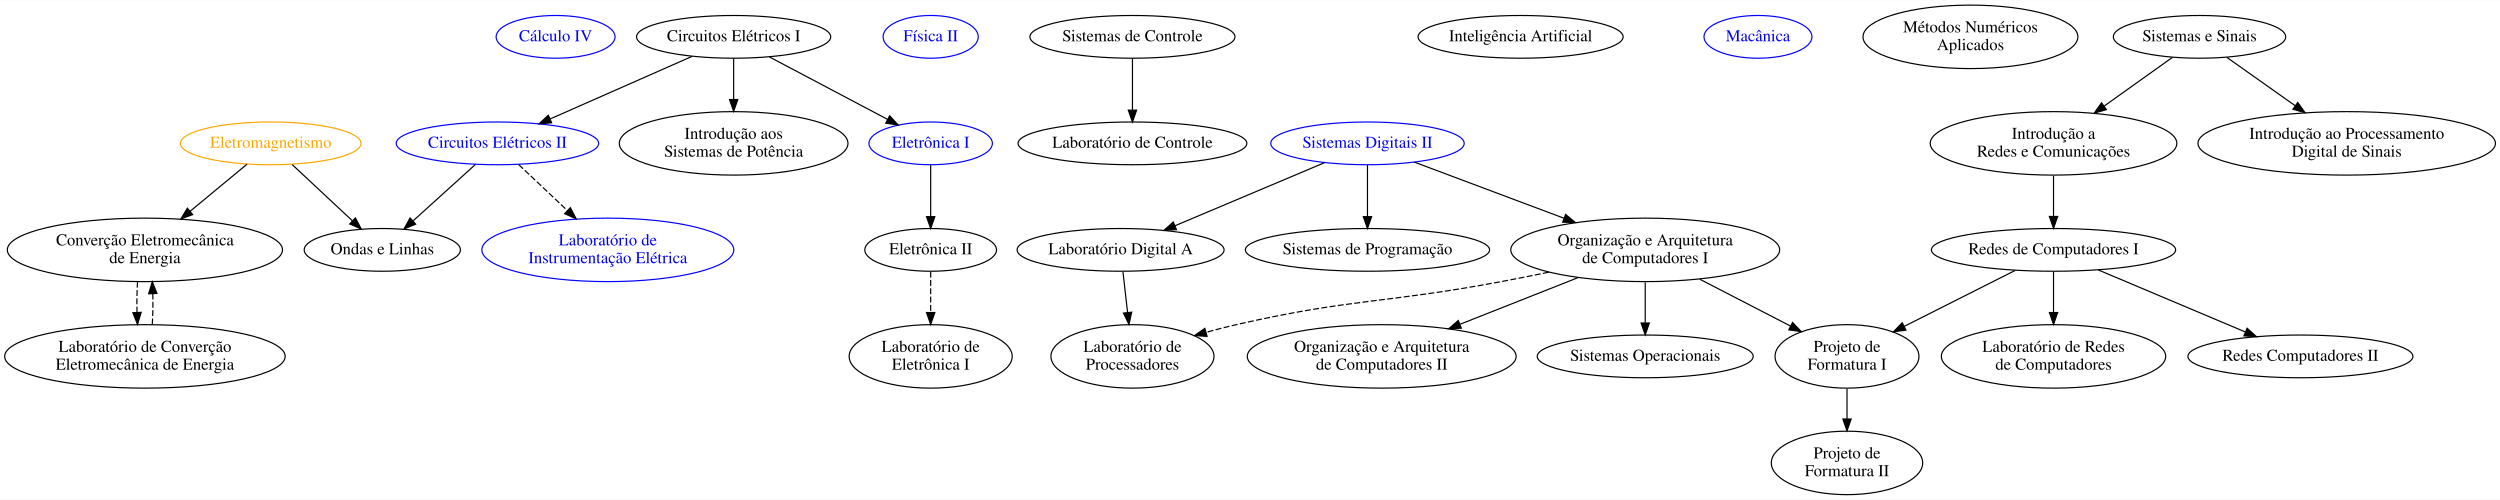
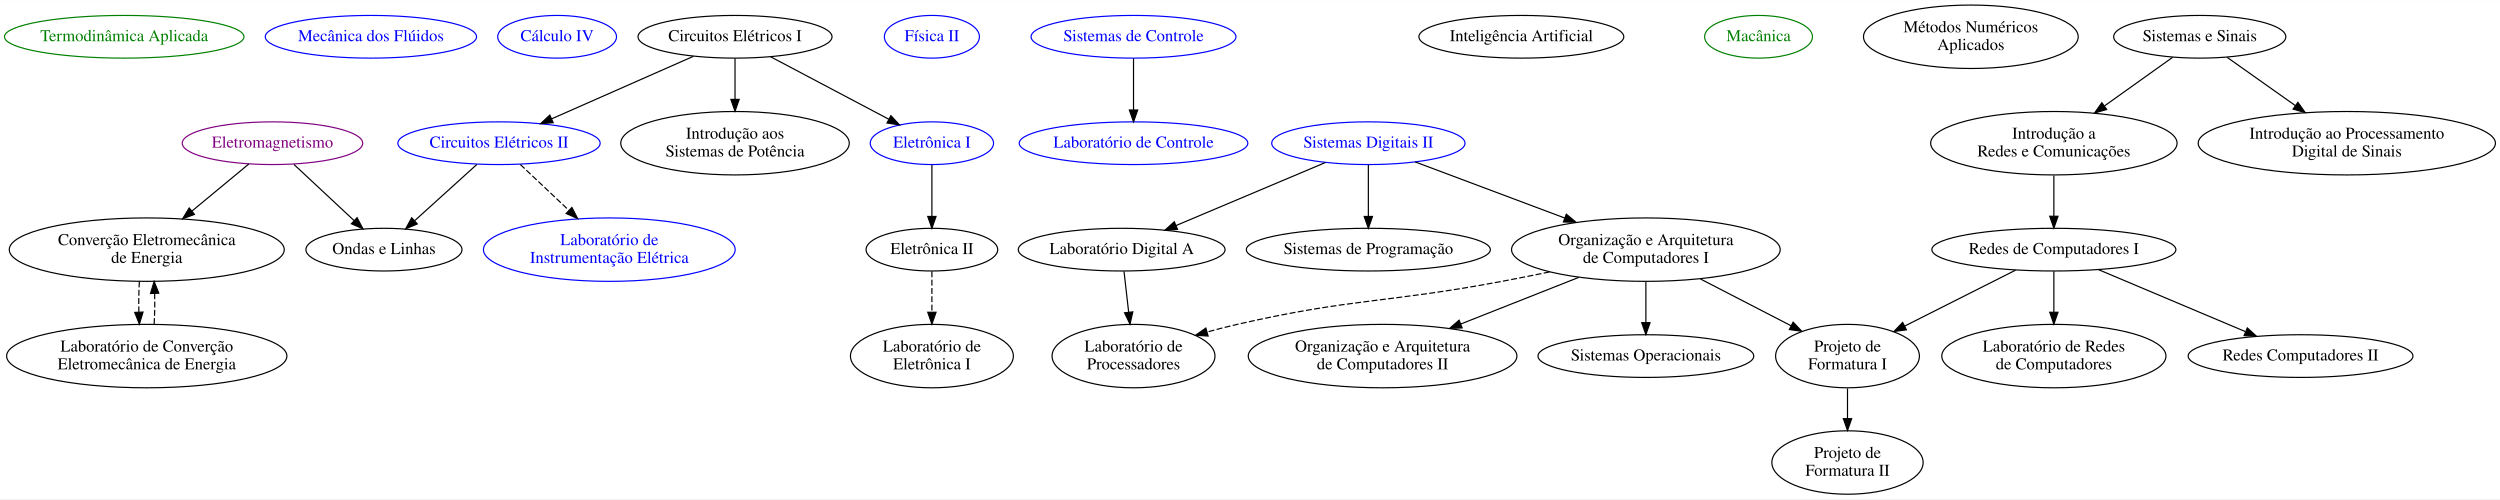
- <svg xmlns="http://www.w3.org/2000/svg" width="2106pt" height="421pt" viewBox="0.00 0.00 2106.24 420.70">
+ <svg xmlns="http://www.w3.org/2000/svg" width="2108pt" height="421pt" viewBox="0.00 0.00 2107.90 420.70">
  <g id="graph0" class="graph" transform="scale(1 1) rotate(0) translate(4 416.7)">
-     <polygon fill="white" stroke="transparent" points="-4,4 -4,-416.7 2102.24,-416.7 2102.24,4 -4,4" />
+     <polygon fill="white" stroke="transparent" points="-4,4 -4,-416.7 2103.9,-416.7 2103.9,4 -4,4" />
    <g id="node1" class="node">
-       <ellipse fill="none" stroke="blue" cx="464.09" cy="-385.83" rx="50.09" ry="18" />
-       <text text-anchor="middle" x="464.09" y="-382.13" font-family="Times,serif" font-size="14.00" fill="blue">Cálculo IV</text>
+       <ellipse fill="none" stroke="green" cx="100.74" cy="-385.83" rx="100.98" ry="18" />
+       <text text-anchor="middle" x="100.74" y="-382.13" font-family="Times,serif" font-size="14.00" fill="green">Termodinâmica Aplicada</text>
    </g>
    <g id="node2" class="node">
-       <ellipse fill="none" stroke="blue" cx="415.09" cy="-296.09" rx="85.29" ry="18" />
-       <text text-anchor="middle" x="415.09" y="-292.39" font-family="Times,serif" font-size="14.00" fill="blue">Circuitos Elétricos II</text>
+       <ellipse fill="none" stroke="blue" cx="308.74" cy="-385.83" rx="89.08" ry="18" />
+       <text text-anchor="middle" x="308.74" y="-382.13" font-family="Times,serif" font-size="14.00" fill="blue">Mecânica dos Flúidos</text>
    </g>
    <g id="node3" class="node">
-       <ellipse fill="none" stroke="blue" cx="508.09" cy="-206.35" rx="106.13" ry="26.74" />
-       <text text-anchor="middle" x="508.09" y="-210.15" font-family="Times,serif" font-size="14.00" fill="blue">Laboratório de </text>
-       <text text-anchor="middle" x="508.09" y="-195.15" font-family="Times,serif" font-size="14.00" fill="blue"> Instrumentação Elétrica</text>
+       <ellipse fill="none" stroke="blue" cx="465.74" cy="-385.83" rx="50.09" ry="18" />
+       <text text-anchor="middle" x="465.74" y="-382.13" font-family="Times,serif" font-size="14.00" fill="blue">Cálculo IV</text>
+     </g>
+     <g id="node4" class="node">
+       <ellipse fill="none" stroke="blue" cx="416.74" cy="-296.09" rx="85.29" ry="18" />
+       <text text-anchor="middle" x="416.74" y="-292.39" font-family="Times,serif" font-size="14.00" fill="blue">Circuitos Elétricos II</text>
+     </g>
+     <g id="node5" class="node">
+       <ellipse fill="none" stroke="blue" cx="509.74" cy="-206.35" rx="106.13" ry="26.74" />
+       <text text-anchor="middle" x="509.74" y="-210.15" font-family="Times,serif" font-size="14.00" fill="blue">Laboratório de </text>
+       <text text-anchor="middle" x="509.74" y="-195.15" font-family="Times,serif" font-size="14.00" fill="blue"> Instrumentação Elétrica</text>
    </g>
    <g id="edge2" class="edge">
-       <path fill="none" stroke="black" stroke-dasharray="5,2" d="M433.02,-278.17C444.6,-267.25 460.04,-252.68 473.9,-239.6" />
-       <polygon fill="black" stroke="black" points="476.53,-241.93 481.41,-232.52 471.73,-236.84 476.53,-241.93" />
+       <path fill="none" stroke="black" stroke-dasharray="5,2" d="M434.67,-278.17C446.25,-267.25 461.69,-252.68 475.55,-239.6" />
+       <polygon fill="black" stroke="black" points="478.19,-241.93 483.06,-232.52 473.38,-236.84 478.19,-241.93" />
+     </g>
+     <g id="node24" class="node">
+       <ellipse fill="none" stroke="black" cx="319.74" cy="-206.35" rx="65.79" ry="18" />
+       <text text-anchor="middle" x="319.74" y="-202.65" font-family="Times,serif" font-size="14.00">Ondas e Linhas</text>
+     </g>
+     <g id="edge13" class="edge">
+       <path fill="none" stroke="black" d="M398.04,-278.17C383.18,-264.74 362.24,-245.79 345.75,-230.87" />
+       <polygon fill="black" stroke="black" points="347.82,-228.03 338.06,-223.92 343.13,-233.22 347.82,-228.03" />
+     </g>
+     <g id="node6" class="node">
+       <ellipse fill="none" stroke="blue" cx="781.74" cy="-385.83" rx="40.09" ry="18" />
+       <text text-anchor="middle" x="781.74" y="-382.13" font-family="Times,serif" font-size="14.00" fill="blue">Física II</text>
+     </g>
+     <g id="node7" class="node">
+       <ellipse fill="none" stroke="blue" cx="951.74" cy="-385.83" rx="86.38" ry="18" />
+       <text text-anchor="middle" x="951.74" y="-382.13" font-family="Times,serif" font-size="14.00" fill="blue">Sistemas de Controle</text>
+     </g>
+     <g id="node23" class="node">
+       <ellipse fill="none" stroke="blue" cx="951.74" cy="-296.09" rx="96.38" ry="18" />
+       <text text-anchor="middle" x="951.74" y="-292.39" font-family="Times,serif" font-size="14.00" fill="blue">Laboratório de Controle</text>
+     </g>
+     <g id="edge12" class="edge">
+       <path fill="none" stroke="black" d="M951.74,-367.5C951.74,-355.16 951.74,-338.34 951.74,-324.23" />
+       <polygon fill="black" stroke="black" points="955.24,-324.09 951.74,-314.09 948.24,-324.09 955.24,-324.09" />
+     </g>
+     <g id="node8" class="node">
+       <ellipse fill="none" stroke="black" cx="1278.74" cy="-385.83" rx="86.38" ry="18" />
+       <text text-anchor="middle" x="1278.74" y="-382.13" font-family="Times,serif" font-size="14.00">Inteligência Artificial</text>
+     </g>
+     <g id="node9" class="node">
+       <ellipse fill="none" stroke="green" cx="1478.74" cy="-385.83" rx="45.49" ry="18" />
+       <text text-anchor="middle" x="1478.74" y="-382.13" font-family="Times,serif" font-size="14.00" fill="green">Macânica</text>
+     </g>
+     <g id="node10" class="node">
+       <ellipse fill="none" stroke="black" cx="1657.74" cy="-385.83" rx="90.52" ry="26.74" />
+       <text text-anchor="middle" x="1657.74" y="-389.63" font-family="Times,serif" font-size="14.00">Métodos Numéricos</text>
+       <text text-anchor="middle" x="1657.74" y="-374.63" font-family="Times,serif" font-size="14.00"> Aplicados</text>
+     </g>
+     <g id="node11" class="node">
+       <ellipse fill="none" stroke="black" cx="615.74" cy="-385.83" rx="81.79" ry="18" />
+       <text text-anchor="middle" x="615.74" y="-382.13" font-family="Times,serif" font-size="14.00">Circuitos Elétricos I</text>
+     </g>
+     <g id="edge1" class="edge">
+       <path fill="none" stroke="black" d="M580.62,-369.35C547.33,-354.67 497.2,-332.56 461.15,-316.67" />
+       <polygon fill="black" stroke="black" points="462.41,-313.4 451.84,-312.57 459.58,-319.8 462.41,-313.4" />
+     </g>
+     <g id="node14" class="node">
+       <ellipse fill="none" stroke="black" cx="615.74" cy="-296.09" rx="96.33" ry="26.74" />
+       <text text-anchor="middle" x="615.74" y="-299.89" font-family="Times,serif" font-size="14.00">Introdução aos</text>
+       <text text-anchor="middle" x="615.74" y="-284.89" font-family="Times,serif" font-size="14.00"> Sistemas de Potência</text>
+     </g>
+     <g id="edge9" class="edge">
+       <path fill="none" stroke="black" d="M615.74,-367.5C615.74,-357.68 615.74,-345.04 615.74,-333.17" />
+       <polygon fill="black" stroke="black" points="619.24,-333.04 615.74,-323.04 612.24,-333.04 619.24,-333.04" />
+     </g>
+     <g id="node17" class="node">
+       <ellipse fill="none" stroke="blue" cx="781.74" cy="-296.09" rx="51.99" ry="18" />
+       <text text-anchor="middle" x="781.74" y="-292.39" font-family="Times,serif" font-size="14.00" fill="blue">Eletrônica I</text>
+     </g>
+     <g id="edge5" class="edge">
+       <path fill="none" stroke="black" d="M645.8,-368.94C673.83,-354.13 715.68,-332.01 745.53,-316.23" />
+       <polygon fill="black" stroke="black" points="747.18,-319.32 754.38,-311.55 743.9,-313.13 747.18,-319.32" />
+     </g>
+     <g id="node12" class="node">
+       <ellipse fill="none" stroke="purple" cx="225.74" cy="-296.09" rx="76.09" ry="18" />
+       <text text-anchor="middle" x="225.74" y="-292.39" font-family="Times,serif" font-size="14.00" fill="purple">Eletromagnetismo</text>
+     </g>
+     <g id="node19" class="node">
+       <ellipse fill="none" stroke="black" cx="119.74" cy="-206.35" rx="115.93" ry="26.74" />
+       <text text-anchor="middle" x="119.74" y="-210.15" font-family="Times,serif" font-size="14.00">Converção Eletromecânica</text>
+       <text text-anchor="middle" x="119.74" y="-195.15" font-family="Times,serif" font-size="14.00"> de Energia</text>
+     </g>
+     <g id="edge6" class="edge">
+       <path fill="none" stroke="black" d="M205.8,-278.59C192.3,-267.41 174.03,-252.29 157.8,-238.85" />
+       <polygon fill="black" stroke="black" points="159.96,-236.09 150.02,-232.41 155.49,-241.49 159.96,-236.09" />
+     </g>
+     <g id="edge14" class="edge">
+       <path fill="none" stroke="black" d="M243.87,-278.17C258.26,-264.74 278.56,-245.79 294.54,-230.87" />
+       <polygon fill="black" stroke="black" points="297.07,-233.3 301.99,-223.92 292.29,-228.18 297.07,-233.3" />
+     </g>
+     <g id="node13" class="node">
+       <ellipse fill="none" stroke="blue" cx="1149.74" cy="-296.09" rx="81.49" ry="18" />
+       <text text-anchor="middle" x="1149.74" y="-292.39" font-family="Times,serif" font-size="14.00" fill="blue">Sistemas Digitais II</text>
+     </g>
+     <g id="node15" class="node">
+       <ellipse fill="none" stroke="black" cx="1383.74" cy="-206.35" rx="113.27" ry="26.74" />
+       <text text-anchor="middle" x="1383.74" y="-210.15" font-family="Times,serif" font-size="14.00">Organização e Arquitetura</text>
+       <text text-anchor="middle" x="1383.74" y="-195.15" font-family="Times,serif" font-size="14.00"> de Computadores I</text>
+     </g>
+     <g id="edge3" class="edge">
+       <path fill="none" stroke="black" d="M1189.17,-280.31C1223.61,-267.39 1274.37,-248.36 1315.41,-232.97" />
+       <polygon fill="black" stroke="black" points="1316.67,-236.24 1324.81,-229.45 1314.21,-229.68 1316.67,-236.24" />
+     </g>
+     <g id="node16" class="node">
+       <ellipse fill="none" stroke="black" cx="941.74" cy="-206.35" rx="87.18" ry="18" />
+       <text text-anchor="middle" x="941.74" y="-202.65" font-family="Times,serif" font-size="14.00">Laboratório Digital A</text>
+     </g>
+     <g id="edge4" class="edge">
+       <path fill="none" stroke="black" d="M1113.51,-279.81C1078.53,-265.05 1025.43,-242.65 987.54,-226.67" />
+       <polygon fill="black" stroke="black" points="988.83,-223.41 978.25,-222.75 986.11,-229.86 988.83,-223.41" />
+     </g>
+     <g id="node29" class="node">
+       <ellipse fill="none" stroke="black" cx="1149.74" cy="-206.35" rx="102.88" ry="18" />
+       <text text-anchor="middle" x="1149.74" y="-202.65" font-family="Times,serif" font-size="14.00">Sistemas de Programação</text>
+     </g>
+     <g id="edge19" class="edge">
+       <path fill="none" stroke="black" d="M1149.74,-277.76C1149.74,-265.42 1149.74,-248.6 1149.74,-234.49" />
+       <polygon fill="black" stroke="black" points="1153.24,-234.35 1149.74,-224.35 1146.24,-234.35 1153.24,-234.35" />
+     </g>
+     <g id="node27" class="node">
+       <ellipse fill="none" stroke="black" cx="1161.74" cy="-116.61" rx="113.27" ry="26.74" />
+       <text text-anchor="middle" x="1161.74" y="-120.41" font-family="Times,serif" font-size="14.00">Organização e Arquitetura</text>
+       <text text-anchor="middle" x="1161.74" y="-105.41" font-family="Times,serif" font-size="14.00"> de Computadores II</text>
+     </g>
+     <g id="edge17" class="edge">
+       <path fill="none" stroke="black" d="M1327.15,-182.98C1296.88,-171.02 1259.44,-156.22 1227.84,-143.73" />
+       <polygon fill="black" stroke="black" points="1228.82,-140.36 1218.23,-139.94 1226.25,-146.87 1228.82,-140.36" />
+     </g>
+     <g id="node28" class="node">
+       <ellipse fill="none" stroke="black" cx="1383.74" cy="-116.61" rx="90.98" ry="18" />
+       <text text-anchor="middle" x="1383.74" y="-112.91" font-family="Times,serif" font-size="14.00">Sistemas Operacionais</text>
+     </g>
+     <g id="edge18" class="edge">
+       <path fill="none" stroke="black" d="M1383.74,-179.03C1383.74,-168.27 1383.74,-155.84 1383.74,-144.98" />
+       <polygon fill="black" stroke="black" points="1387.24,-144.77 1383.74,-134.77 1380.24,-144.77 1387.24,-144.77" />
+     </g>
+     <g id="node30" class="node">
+       <ellipse fill="none" stroke="black" cx="951.74" cy="-116.61" rx="68.68" ry="26.74" />
+       <text text-anchor="middle" x="951.74" y="-120.41" font-family="Times,serif" font-size="14.00">Laboratório de</text>
+       <text text-anchor="middle" x="951.74" y="-105.41" font-family="Times,serif" font-size="14.00"> Processadores</text>
+     </g>
+     <g id="edge21" class="edge">
+       <path fill="none" stroke="black" stroke-dasharray="5,2" d="M1302.48,-187.55C1288.9,-184.74 1274.94,-181.95 1261.74,-179.48 1163.49,-161.11 1137.21,-165.62 1039.74,-143.48 1031.28,-141.56 1022.43,-139.28 1013.75,-136.89" />
+       <polygon fill="black" stroke="black" points="1014.62,-133.5 1004.04,-134.15 1012.72,-140.24 1014.62,-133.5" />
+     </g>
+     <g id="node33" class="node">
+       <ellipse fill="none" stroke="black" cx="1553.74" cy="-116.61" rx="60.62" ry="26.74" />
+       <text text-anchor="middle" x="1553.74" y="-120.41" font-family="Times,serif" font-size="14.00">Projeto de</text>
+       <text text-anchor="middle" x="1553.74" y="-105.41" font-family="Times,serif" font-size="14.00"> Formatura I</text>
+     </g>
+     <g id="edge24" class="edge">
+       <path fill="none" stroke="black" d="M1429.75,-181.61C1453.46,-169.37 1482.35,-154.46 1506.27,-142.11" />
+       <polygon fill="black" stroke="black" points="1507.9,-145.21 1515.18,-137.51 1504.69,-138.99 1507.9,-145.21" />
+     </g>
+     <g id="edge20" class="edge">
+       <path fill="none" stroke="black" d="M943.72,-188.02C944.83,-178.2 946.28,-165.56 947.63,-153.69" />
+       <polygon fill="black" stroke="black" points="951.13,-153.89 948.78,-143.56 944.17,-153.1 951.13,-153.89" />
+     </g>
+     <g id="node21" class="node">
+       <ellipse fill="none" stroke="black" cx="781.74" cy="-206.35" rx="55.49" ry="18" />
+       <text text-anchor="middle" x="781.74" y="-202.65" font-family="Times,serif" font-size="14.00">Eletrônica II</text>
+     </g>
+     <g id="edge10" class="edge">
+       <path fill="none" stroke="black" d="M781.74,-277.76C781.74,-265.42 781.74,-248.6 781.74,-234.49" />
+       <polygon fill="black" stroke="black" points="785.24,-234.35 781.74,-224.35 778.24,-234.35 785.24,-234.35" />
+     </g>
+     <g id="node18" class="node">
+       <ellipse fill="none" stroke="black" cx="1850.74" cy="-385.83" rx="72.59" ry="18" />
+       <text text-anchor="middle" x="1850.74" y="-382.13" font-family="Times,serif" font-size="14.00">Sistemas e Sinais</text>
+     </g>
+     <g id="node25" class="node">
+       <ellipse fill="none" stroke="black" cx="1974.74" cy="-296.09" rx="125.32" ry="26.74" />
+       <text text-anchor="middle" x="1974.74" y="-299.89" font-family="Times,serif" font-size="14.00">Introdução ao Processamento</text>
+       <text text-anchor="middle" x="1974.74" y="-284.89" font-family="Times,serif" font-size="14.00"> Digital de Sinais</text>
+     </g>
+     <g id="edge15" class="edge">
+       <path fill="none" stroke="black" d="M1873.77,-368.53C1889.88,-357.14 1911.89,-341.56 1931.25,-327.87" />
+       <polygon fill="black" stroke="black" points="1933.5,-330.56 1939.64,-321.93 1929.45,-324.85 1933.5,-330.56" />
+     </g>
+     <g id="node26" class="node">
+       <ellipse fill="none" stroke="black" cx="1727.74" cy="-296.09" rx="103.89" ry="26.74" />
+       <text text-anchor="middle" x="1727.74" y="-299.89" font-family="Times,serif" font-size="14.00">Introdução a</text>
+       <text text-anchor="middle" x="1727.74" y="-284.89" font-family="Times,serif" font-size="14.00"> Redes e Comunicações</text>
+     </g>
+     <g id="edge16" class="edge">
+       <path fill="none" stroke="black" d="M1827.89,-368.53C1811.8,-357.05 1789.76,-341.33 1770.45,-327.56" />
+       <polygon fill="black" stroke="black" points="1772.26,-324.55 1762.09,-321.59 1768.19,-330.25 1772.26,-324.55" />
+     </g>
+     <g id="node20" class="node">
+       <ellipse fill="none" stroke="black" cx="119.74" cy="-116.61" rx="118.17" ry="26.74" />
+       <text text-anchor="middle" x="119.74" y="-120.41" font-family="Times,serif" font-size="14.00">Laboratório de Converção</text>
+       <text text-anchor="middle" x="119.74" y="-105.41" font-family="Times,serif" font-size="14.00"> Eletromecânica de Energia</text>
+     </g>
+     <g id="edge8" class="edge">
+       <path fill="none" stroke="black" stroke-dasharray="5,2" d="M113.52,-179.5C113.02,-171.45 112.87,-162.42 113.08,-153.8" />
+       <polygon fill="black" stroke="black" points="116.59,-153.72 113.52,-143.58 109.6,-153.42 116.59,-153.72" />
+     </g>
+     <g id="edge7" class="edge">
+       <path fill="none" stroke="black" stroke-dasharray="5,2" d="M125.96,-143.58C126.47,-151.64 126.61,-160.67 126.4,-169.29" />
+       <polygon fill="black" stroke="black" points="122.89,-169.36 125.96,-179.5 129.88,-169.66 122.89,-169.36" />
    </g>
    <g id="node22" class="node">
-       <ellipse fill="none" stroke="black" cx="318.09" cy="-206.35" rx="65.79" ry="18" />
-       <text text-anchor="middle" x="318.09" y="-202.65" font-family="Times,serif" font-size="14.00">Ondas e Linhas</text>
-     </g>
-     <g id="edge13" class="edge">
-       <path fill="none" stroke="black" d="M396.38,-278.17C381.53,-264.74 360.58,-245.79 344.09,-230.87" />
-       <polygon fill="black" stroke="black" points="346.17,-228.03 336.4,-223.92 341.47,-233.22 346.17,-228.03" />
-     </g>
-     <g id="node4" class="node">
-       <ellipse fill="none" stroke="blue" cx="780.09" cy="-385.83" rx="40.09" ry="18" />
-       <text text-anchor="middle" x="780.09" y="-382.13" font-family="Times,serif" font-size="14.00" fill="blue">Física II</text>
-     </g>
-     <g id="node5" class="node">
-       <ellipse fill="none" stroke="black" cx="950.09" cy="-385.83" rx="86.38" ry="18" />
-       <text text-anchor="middle" x="950.09" y="-382.13" font-family="Times,serif" font-size="14.00">Sistemas de Controle</text>
-     </g>
-     <g id="node21" class="node">
-       <ellipse fill="none" stroke="black" cx="950.09" cy="-296.09" rx="96.38" ry="18" />
-       <text text-anchor="middle" x="950.09" y="-292.39" font-family="Times,serif" font-size="14.00">Laboratório de Controle</text>
-     </g>
-     <g id="edge12" class="edge">
-       <path fill="none" stroke="black" d="M950.09,-367.5C950.09,-355.16 950.09,-338.34 950.09,-324.23" />
-       <polygon fill="black" stroke="black" points="953.59,-324.09 950.09,-314.09 946.59,-324.09 953.59,-324.09" />
-     </g>
-     <g id="node6" class="node">
-       <ellipse fill="none" stroke="black" cx="1277.09" cy="-385.83" rx="86.38" ry="18" />
-       <text text-anchor="middle" x="1277.09" y="-382.13" font-family="Times,serif" font-size="14.00">Inteligência Artificial</text>
-     </g>
-     <g id="node7" class="node">
-       <ellipse fill="none" stroke="blue" cx="1477.09" cy="-385.83" rx="45.49" ry="18" />
-       <text text-anchor="middle" x="1477.09" y="-382.13" font-family="Times,serif" font-size="14.00" fill="blue">Macânica</text>
-     </g>
-     <g id="node8" class="node">
-       <ellipse fill="none" stroke="black" cx="1656.09" cy="-385.83" rx="90.52" ry="26.74" />
-       <text text-anchor="middle" x="1656.09" y="-389.63" font-family="Times,serif" font-size="14.00">Métodos Numéricos</text>
-       <text text-anchor="middle" x="1656.09" y="-374.63" font-family="Times,serif" font-size="14.00"> Aplicados</text>
-     </g>
-     <g id="node9" class="node">
-       <ellipse fill="none" stroke="black" cx="614.09" cy="-385.83" rx="81.79" ry="18" />
-       <text text-anchor="middle" x="614.09" y="-382.13" font-family="Times,serif" font-size="14.00">Circuitos Elétricos I</text>
-     </g>
-     <g id="edge1" class="edge">
-       <path fill="none" stroke="black" d="M578.97,-369.35C545.68,-354.67 495.54,-332.56 459.49,-316.67" />
-       <polygon fill="black" stroke="black" points="460.75,-313.4 450.19,-312.57 457.93,-319.8 460.75,-313.4" />
-     </g>
-     <g id="node12" class="node">
-       <ellipse fill="none" stroke="black" cx="614.09" cy="-296.09" rx="96.33" ry="26.74" />
-       <text text-anchor="middle" x="614.09" y="-299.89" font-family="Times,serif" font-size="14.00">Introdução aos</text>
-       <text text-anchor="middle" x="614.09" y="-284.89" font-family="Times,serif" font-size="14.00"> Sistemas de Potência</text>
-     </g>
-     <g id="edge9" class="edge">
-       <path fill="none" stroke="black" d="M614.09,-367.5C614.09,-357.68 614.09,-345.04 614.09,-333.17" />
-       <polygon fill="black" stroke="black" points="617.59,-333.04 614.09,-323.04 610.59,-333.04 617.59,-333.04" />
-     </g>
-     <g id="node15" class="node">
-       <ellipse fill="none" stroke="blue" cx="780.09" cy="-296.09" rx="51.99" ry="18" />
-       <text text-anchor="middle" x="780.09" y="-292.39" font-family="Times,serif" font-size="14.00" fill="blue">Eletrônica I</text>
-     </g>
-     <g id="edge5" class="edge">
-       <path fill="none" stroke="black" d="M644.15,-368.94C672.17,-354.13 714.02,-332.01 743.88,-316.23" />
-       <polygon fill="black" stroke="black" points="745.52,-319.32 752.73,-311.55 742.25,-313.13 745.52,-319.32" />
-     </g>
-     <g id="node10" class="node">
-       <ellipse fill="none" stroke="orange" cx="224.09" cy="-296.09" rx="76.09" ry="18" />
-       <text text-anchor="middle" x="224.09" y="-292.39" font-family="Times,serif" font-size="14.00" fill="orange">Eletromagnetismo</text>
-     </g>
-     <g id="node17" class="node">
-       <ellipse fill="none" stroke="black" cx="118.09" cy="-206.35" rx="115.93" ry="26.74" />
-       <text text-anchor="middle" x="118.09" y="-210.15" font-family="Times,serif" font-size="14.00">Converção Eletromecânica</text>
-       <text text-anchor="middle" x="118.09" y="-195.15" font-family="Times,serif" font-size="14.00"> de Energia</text>
-     </g>
-     <g id="edge6" class="edge">
-       <path fill="none" stroke="black" d="M204.15,-278.59C190.65,-267.41 172.38,-252.29 156.14,-238.85" />
-       <polygon fill="black" stroke="black" points="158.3,-236.09 148.37,-232.41 153.84,-241.49 158.3,-236.09" />
-     </g>
-     <g id="edge14" class="edge">
-       <path fill="none" stroke="black" d="M242.21,-278.17C256.61,-264.74 276.9,-245.79 292.88,-230.87" />
-       <polygon fill="black" stroke="black" points="295.42,-233.3 300.34,-223.92 290.64,-228.18 295.42,-233.3" />
-     </g>
-     <g id="node11" class="node">
-       <ellipse fill="none" stroke="blue" cx="1148.09" cy="-296.09" rx="81.49" ry="18" />
-       <text text-anchor="middle" x="1148.09" y="-292.39" font-family="Times,serif" font-size="14.00" fill="blue">Sistemas Digitais II</text>
-     </g>
-     <g id="node13" class="node">
-       <ellipse fill="none" stroke="black" cx="1382.09" cy="-206.35" rx="113.27" ry="26.74" />
-       <text text-anchor="middle" x="1382.09" y="-210.15" font-family="Times,serif" font-size="14.00">Organização e Arquitetura</text>
-       <text text-anchor="middle" x="1382.09" y="-195.15" font-family="Times,serif" font-size="14.00"> de Computadores I</text>
-     </g>
-     <g id="edge3" class="edge">
-       <path fill="none" stroke="black" d="M1187.52,-280.31C1221.96,-267.39 1272.71,-248.36 1313.75,-232.97" />
-       <polygon fill="black" stroke="black" points="1315.02,-236.24 1323.15,-229.45 1312.56,-229.68 1315.02,-236.24" />
-     </g>
-     <g id="node14" class="node">
-       <ellipse fill="none" stroke="black" cx="940.09" cy="-206.35" rx="87.18" ry="18" />
-       <text text-anchor="middle" x="940.09" y="-202.65" font-family="Times,serif" font-size="14.00">Laboratório Digital A</text>
-     </g>
-     <g id="edge4" class="edge">
-       <path fill="none" stroke="black" d="M1111.86,-279.81C1076.88,-265.05 1023.78,-242.65 985.89,-226.67" />
-       <polygon fill="black" stroke="black" points="987.17,-223.41 976.6,-222.75 984.45,-229.86 987.17,-223.41" />
-     </g>
-     <g id="node27" class="node">
-       <ellipse fill="none" stroke="black" cx="1148.09" cy="-206.35" rx="102.88" ry="18" />
-       <text text-anchor="middle" x="1148.09" y="-202.65" font-family="Times,serif" font-size="14.00">Sistemas de Programação</text>
-     </g>
-     <g id="edge19" class="edge">
-       <path fill="none" stroke="black" d="M1148.09,-277.76C1148.09,-265.42 1148.09,-248.6 1148.09,-234.49" />
-       <polygon fill="black" stroke="black" points="1151.59,-234.35 1148.09,-224.35 1144.59,-234.35 1151.59,-234.35" />
-     </g>
-     <g id="node25" class="node">
-       <ellipse fill="none" stroke="black" cx="1160.09" cy="-116.61" rx="113.27" ry="26.74" />
-       <text text-anchor="middle" x="1160.09" y="-120.41" font-family="Times,serif" font-size="14.00">Organização e Arquitetura</text>
-       <text text-anchor="middle" x="1160.09" y="-105.41" font-family="Times,serif" font-size="14.00"> de Computadores II</text>
-     </g>
-     <g id="edge17" class="edge">
-       <path fill="none" stroke="black" d="M1325.49,-182.98C1295.22,-171.02 1257.78,-156.22 1226.18,-143.73" />
-       <polygon fill="black" stroke="black" points="1227.16,-140.36 1216.58,-139.94 1224.59,-146.87 1227.16,-140.36" />
-     </g>
-     <g id="node26" class="node">
-       <ellipse fill="none" stroke="black" cx="1382.09" cy="-116.61" rx="90.98" ry="18" />
-       <text text-anchor="middle" x="1382.09" y="-112.91" font-family="Times,serif" font-size="14.00">Sistemas Operacionais</text>
-     </g>
-     <g id="edge18" class="edge">
-       <path fill="none" stroke="black" d="M1382.09,-179.03C1382.09,-168.27 1382.09,-155.84 1382.09,-144.98" />
-       <polygon fill="black" stroke="black" points="1385.59,-144.77 1382.09,-134.77 1378.59,-144.77 1385.59,-144.77" />
-     </g>
-     <g id="node28" class="node">
-       <ellipse fill="none" stroke="black" cx="950.09" cy="-116.61" rx="68.68" ry="26.74" />
-       <text text-anchor="middle" x="950.09" y="-120.41" font-family="Times,serif" font-size="14.00">Laboratório de</text>
-       <text text-anchor="middle" x="950.09" y="-105.41" font-family="Times,serif" font-size="14.00"> Processadores</text>
-     </g>
-     <g id="edge21" class="edge">
-       <path fill="none" stroke="black" stroke-dasharray="5,2" d="M1300.82,-187.55C1287.24,-184.74 1273.28,-181.95 1260.09,-179.48 1161.83,-161.11 1135.56,-165.62 1038.09,-143.48 1029.62,-141.56 1020.78,-139.28 1012.09,-136.89" />
-       <polygon fill="black" stroke="black" points="1012.96,-133.5 1002.39,-134.15 1011.06,-140.24 1012.96,-133.5" />
+       <ellipse fill="none" stroke="black" cx="781.74" cy="-116.61" rx="68.68" ry="26.74" />
+       <text text-anchor="middle" x="781.74" y="-120.41" font-family="Times,serif" font-size="14.00">Laboratório de</text>
+       <text text-anchor="middle" x="781.74" y="-105.41" font-family="Times,serif" font-size="14.00"> Eletrônica I</text>
+     </g>
+     <g id="edge11" class="edge">
+       <path fill="none" stroke="black" stroke-dasharray="5,2" d="M781.74,-188.02C781.74,-178.2 781.74,-165.56 781.74,-153.69" />
+       <polygon fill="black" stroke="black" points="785.24,-153.56 781.74,-143.56 778.24,-153.56 785.24,-153.56" />
    </g>
    <g id="node31" class="node">
-       <ellipse fill="none" stroke="black" cx="1552.09" cy="-116.61" rx="60.62" ry="26.74" />
-       <text text-anchor="middle" x="1552.09" y="-120.41" font-family="Times,serif" font-size="14.00">Projeto de</text>
-       <text text-anchor="middle" x="1552.09" y="-105.41" font-family="Times,serif" font-size="14.00"> Formatura I</text>
-     </g>
-     <g id="edge24" class="edge">
-       <path fill="none" stroke="black" d="M1428.09,-181.61C1451.81,-169.37 1480.7,-154.46 1504.62,-142.11" />
-       <polygon fill="black" stroke="black" points="1506.24,-145.21 1513.52,-137.51 1503.03,-138.99 1506.24,-145.21" />
-     </g>
-     <g id="edge20" class="edge">
-       <path fill="none" stroke="black" d="M942.06,-188.02C943.18,-178.2 944.62,-165.56 945.97,-153.69" />
-       <polygon fill="black" stroke="black" points="949.47,-153.89 947.13,-143.56 942.52,-153.1 949.47,-153.89" />
-     </g>
-     <g id="node19" class="node">
-       <ellipse fill="none" stroke="black" cx="780.09" cy="-206.35" rx="55.49" ry="18" />
-       <text text-anchor="middle" x="780.09" y="-202.65" font-family="Times,serif" font-size="14.00">Eletrônica II</text>
-     </g>
-     <g id="edge10" class="edge">
-       <path fill="none" stroke="black" d="M780.09,-277.76C780.09,-265.42 780.09,-248.6 780.09,-234.49" />
-       <polygon fill="black" stroke="black" points="783.59,-234.35 780.09,-224.35 776.59,-234.35 783.59,-234.35" />
-     </g>
-     <g id="node16" class="node">
-       <ellipse fill="none" stroke="black" cx="1849.09" cy="-385.83" rx="72.59" ry="18" />
-       <text text-anchor="middle" x="1849.09" y="-382.13" font-family="Times,serif" font-size="14.00">Sistemas e Sinais</text>
-     </g>
-     <g id="node23" class="node">
-       <ellipse fill="none" stroke="black" cx="1973.09" cy="-296.09" rx="125.32" ry="26.74" />
-       <text text-anchor="middle" x="1973.09" y="-299.89" font-family="Times,serif" font-size="14.00">Introdução ao Processamento</text>
-       <text text-anchor="middle" x="1973.09" y="-284.89" font-family="Times,serif" font-size="14.00"> Digital de Sinais</text>
-     </g>
-     <g id="edge15" class="edge">
-       <path fill="none" stroke="black" d="M1872.12,-368.53C1888.23,-357.14 1910.23,-341.56 1929.59,-327.87" />
-       <polygon fill="black" stroke="black" points="1931.84,-330.56 1937.98,-321.93 1927.8,-324.85 1931.84,-330.56" />
-     </g>
-     <g id="node24" class="node">
-       <ellipse fill="none" stroke="black" cx="1726.09" cy="-296.09" rx="103.89" ry="26.74" />
-       <text text-anchor="middle" x="1726.09" y="-299.89" font-family="Times,serif" font-size="14.00">Introdução a</text>
-       <text text-anchor="middle" x="1726.09" y="-284.89" font-family="Times,serif" font-size="14.00"> Redes e Comunicações</text>
-     </g>
-     <g id="edge16" class="edge">
-       <path fill="none" stroke="black" d="M1826.24,-368.53C1810.14,-357.05 1788.1,-341.33 1768.8,-327.56" />
-       <polygon fill="black" stroke="black" points="1770.61,-324.55 1760.43,-321.59 1766.54,-330.25 1770.61,-324.55" />
-     </g>
-     <g id="node18" class="node">
-       <ellipse fill="none" stroke="black" cx="118.09" cy="-116.61" rx="118.17" ry="26.74" />
-       <text text-anchor="middle" x="118.09" y="-120.41" font-family="Times,serif" font-size="14.00">Laboratório de Converção</text>
-       <text text-anchor="middle" x="118.09" y="-105.41" font-family="Times,serif" font-size="14.00"> Eletromecânica de Energia</text>
-     </g>
-     <g id="edge8" class="edge">
-       <path fill="none" stroke="black" stroke-dasharray="5,2" d="M111.87,-179.5C111.37,-171.45 111.22,-162.42 111.43,-153.8" />
-       <polygon fill="black" stroke="black" points="114.94,-153.72 111.86,-143.58 107.94,-153.42 114.94,-153.72" />
-     </g>
-     <g id="edge7" class="edge">
-       <path fill="none" stroke="black" stroke-dasharray="5,2" d="M124.31,-143.58C124.81,-151.64 124.95,-160.67 124.74,-169.29" />
-       <polygon fill="black" stroke="black" points="121.23,-169.36 124.3,-179.5 128.23,-169.66 121.23,-169.36" />
-     </g>
-     <g id="node20" class="node">
-       <ellipse fill="none" stroke="black" cx="780.09" cy="-116.61" rx="68.68" ry="26.74" />
-       <text text-anchor="middle" x="780.09" y="-120.41" font-family="Times,serif" font-size="14.00">Laboratório de</text>
-       <text text-anchor="middle" x="780.09" y="-105.41" font-family="Times,serif" font-size="14.00"> Eletrônica I</text>
-     </g>
-     <g id="edge11" class="edge">
-       <path fill="none" stroke="black" stroke-dasharray="5,2" d="M780.09,-188.02C780.09,-178.2 780.09,-165.56 780.09,-153.69" />
-       <polygon fill="black" stroke="black" points="783.59,-153.56 780.09,-143.56 776.59,-153.56 783.59,-153.56" />
-     </g>
-     <g id="node29" class="node">
-       <ellipse fill="none" stroke="black" cx="1726.09" cy="-206.35" rx="102.88" ry="18" />
-       <text text-anchor="middle" x="1726.09" y="-202.65" font-family="Times,serif" font-size="14.00">Redes de Computadores I</text>
+       <ellipse fill="none" stroke="black" cx="1727.74" cy="-206.35" rx="102.88" ry="18" />
+       <text text-anchor="middle" x="1727.74" y="-202.65" font-family="Times,serif" font-size="14.00">Redes de Computadores I</text>
    </g>
    <g id="edge22" class="edge">
-       <path fill="none" stroke="black" d="M1726.09,-268.77C1726.09,-258.01 1726.09,-245.58 1726.09,-234.72" />
-       <polygon fill="black" stroke="black" points="1729.59,-234.51 1726.09,-224.51 1722.59,-234.51 1729.59,-234.51" />
-     </g>
-     <g id="node30" class="node">
-       <ellipse fill="none" stroke="black" cx="1726.09" cy="-116.61" rx="94.51" ry="26.74" />
-       <text text-anchor="middle" x="1726.09" y="-120.41" font-family="Times,serif" font-size="14.00">Laboratório de Redes</text>
-       <text text-anchor="middle" x="1726.09" y="-105.41" font-family="Times,serif" font-size="14.00"> de Computadores</text>
+       <path fill="none" stroke="black" d="M1727.74,-268.77C1727.74,-258.01 1727.74,-245.58 1727.74,-234.72" />
+       <polygon fill="black" stroke="black" points="1731.24,-234.51 1727.74,-224.51 1724.24,-234.51 1731.24,-234.51" />
+     </g>
+     <g id="node32" class="node">
+       <ellipse fill="none" stroke="black" cx="1727.74" cy="-116.61" rx="94.51" ry="26.74" />
+       <text text-anchor="middle" x="1727.74" y="-120.41" font-family="Times,serif" font-size="14.00">Laboratório de Redes</text>
+       <text text-anchor="middle" x="1727.74" y="-105.41" font-family="Times,serif" font-size="14.00"> de Computadores</text>
    </g>
    <g id="edge23" class="edge">
-       <path fill="none" stroke="black" d="M1726.09,-188.02C1726.09,-178.2 1726.09,-165.56 1726.09,-153.69" />
-       <polygon fill="black" stroke="black" points="1729.59,-153.56 1726.09,-143.56 1722.59,-153.56 1729.59,-153.56" />
+       <path fill="none" stroke="black" d="M1727.74,-188.02C1727.74,-178.2 1727.74,-165.56 1727.74,-153.69" />
+       <polygon fill="black" stroke="black" points="1731.24,-153.56 1727.74,-143.56 1724.24,-153.56 1731.24,-153.56" />
    </g>
    <g id="edge25" class="edge">
-       <path fill="none" stroke="black" d="M1693.77,-189.05C1667.49,-175.8 1630.03,-156.91 1600.22,-141.88" />
-       <polygon fill="black" stroke="black" points="1601.74,-138.73 1591.24,-137.35 1598.59,-144.98 1601.74,-138.73" />
-     </g>
-     <g id="node32" class="node">
-       <ellipse fill="none" stroke="black" cx="1934.09" cy="-116.61" rx="94.78" ry="18" />
-       <text text-anchor="middle" x="1934.09" y="-112.91" font-family="Times,serif" font-size="14.00">Redes Computadores II</text>
+       <path fill="none" stroke="black" d="M1695.42,-189.05C1669.15,-175.8 1631.68,-156.91 1601.88,-141.88" />
+       <polygon fill="black" stroke="black" points="1603.4,-138.73 1592.89,-137.35 1600.25,-144.98 1603.4,-138.73" />
+     </g>
+     <g id="node34" class="node">
+       <ellipse fill="none" stroke="black" cx="1935.74" cy="-116.61" rx="94.78" ry="18" />
+       <text text-anchor="middle" x="1935.74" y="-112.91" font-family="Times,serif" font-size="14.00">Redes Computadores II</text>
    </g>
    <g id="edge26" class="edge">
-       <path fill="none" stroke="black" d="M1763.75,-189.46C1798.47,-174.82 1850.1,-153.04 1887.41,-137.3" />
-       <polygon fill="black" stroke="black" points="1889.2,-140.35 1897.05,-133.23 1886.48,-133.9 1889.2,-140.35" />
-     </g>
-     <g id="node33" class="node">
-       <ellipse fill="none" stroke="black" cx="1552.09" cy="-26.87" rx="63.78" ry="26.74" />
-       <text text-anchor="middle" x="1552.09" y="-30.67" font-family="Times,serif" font-size="14.00">Projeto de</text>
-       <text text-anchor="middle" x="1552.09" y="-15.67" font-family="Times,serif" font-size="14.00"> Formatura II</text>
+       <path fill="none" stroke="black" d="M1765.41,-189.46C1800.12,-174.82 1851.75,-153.04 1889.07,-137.3" />
+       <polygon fill="black" stroke="black" points="1890.85,-140.35 1898.7,-133.23 1888.13,-133.9 1890.85,-140.35" />
+     </g>
+     <g id="node35" class="node">
+       <ellipse fill="none" stroke="black" cx="1553.74" cy="-26.87" rx="63.78" ry="26.74" />
+       <text text-anchor="middle" x="1553.74" y="-30.67" font-family="Times,serif" font-size="14.00">Projeto de</text>
+       <text text-anchor="middle" x="1553.74" y="-15.67" font-family="Times,serif" font-size="14.00"> Formatura II</text>
    </g>
    <g id="edge27" class="edge">
-       <path fill="none" stroke="black" d="M1552.09,-89.29C1552.09,-81.32 1552.09,-72.43 1552.09,-63.94" />
-       <polygon fill="black" stroke="black" points="1555.59,-63.87 1552.09,-53.87 1548.59,-63.87 1555.59,-63.87" />
+       <path fill="none" stroke="black" d="M1553.74,-89.29C1553.74,-81.32 1553.74,-72.43 1553.74,-63.94" />
+       <polygon fill="black" stroke="black" points="1557.24,-63.87 1553.74,-53.87 1550.24,-63.87 1557.24,-63.87" />
    </g>
  </g>
</svg>
